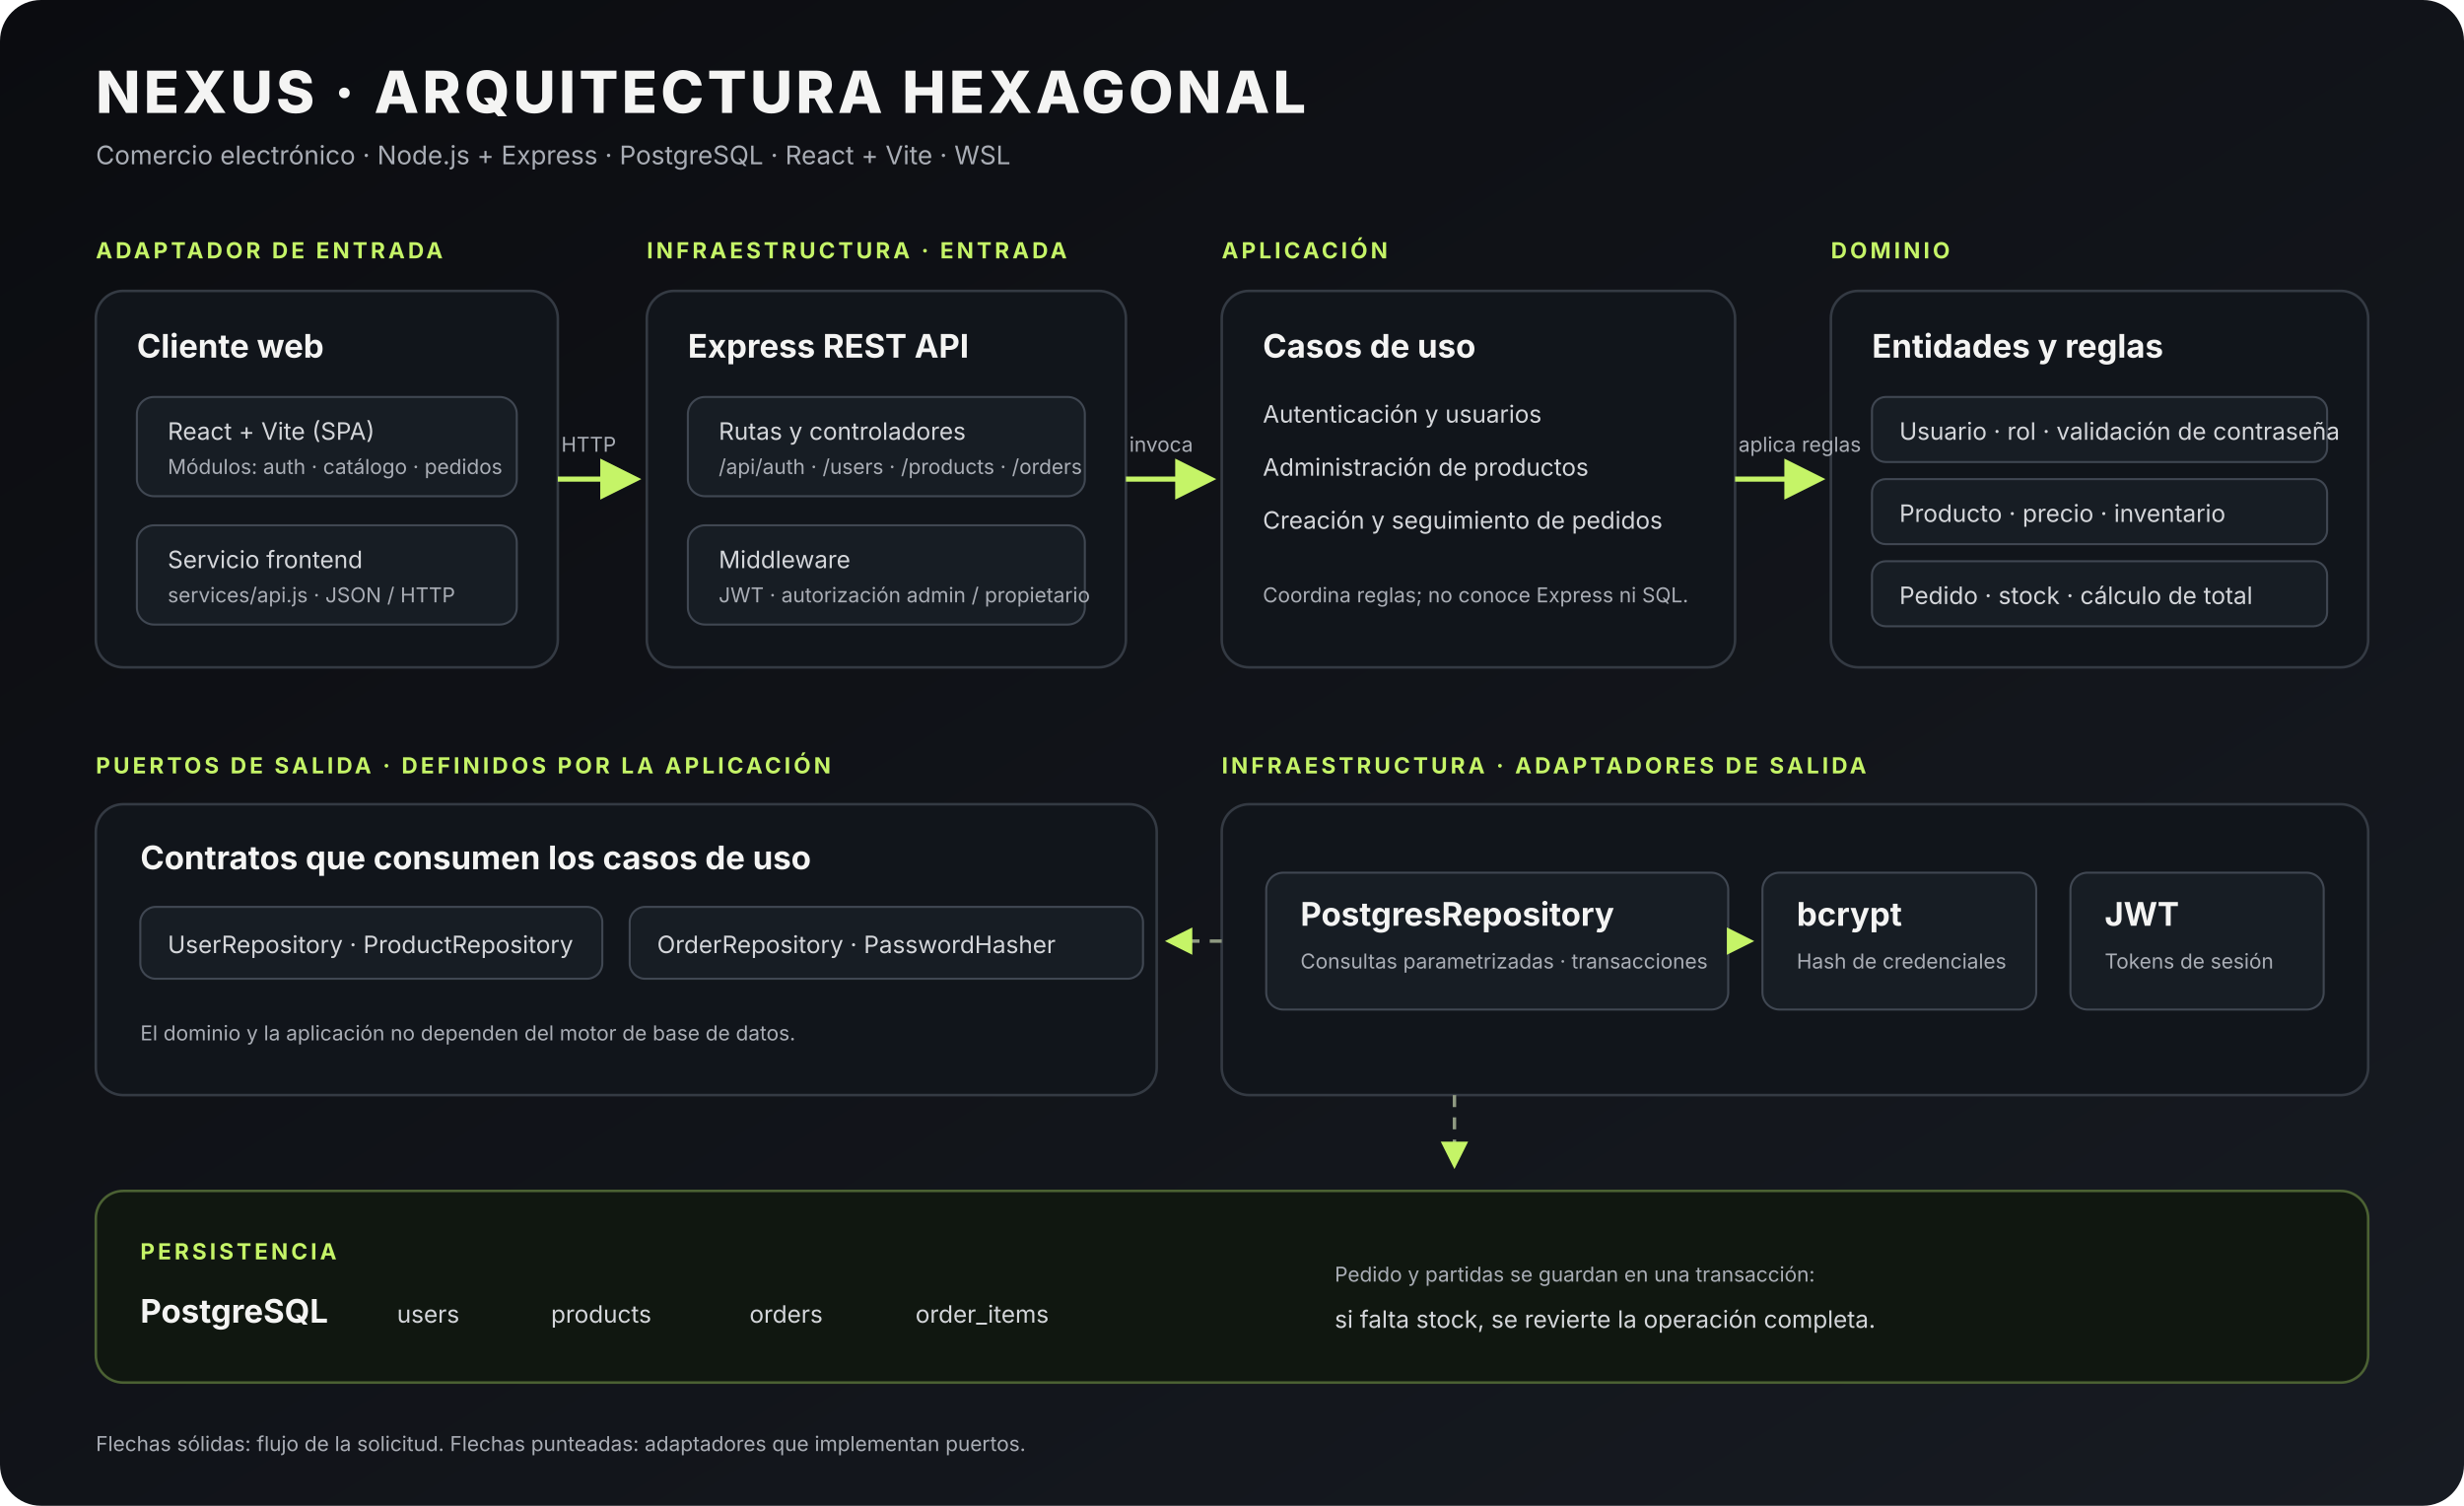
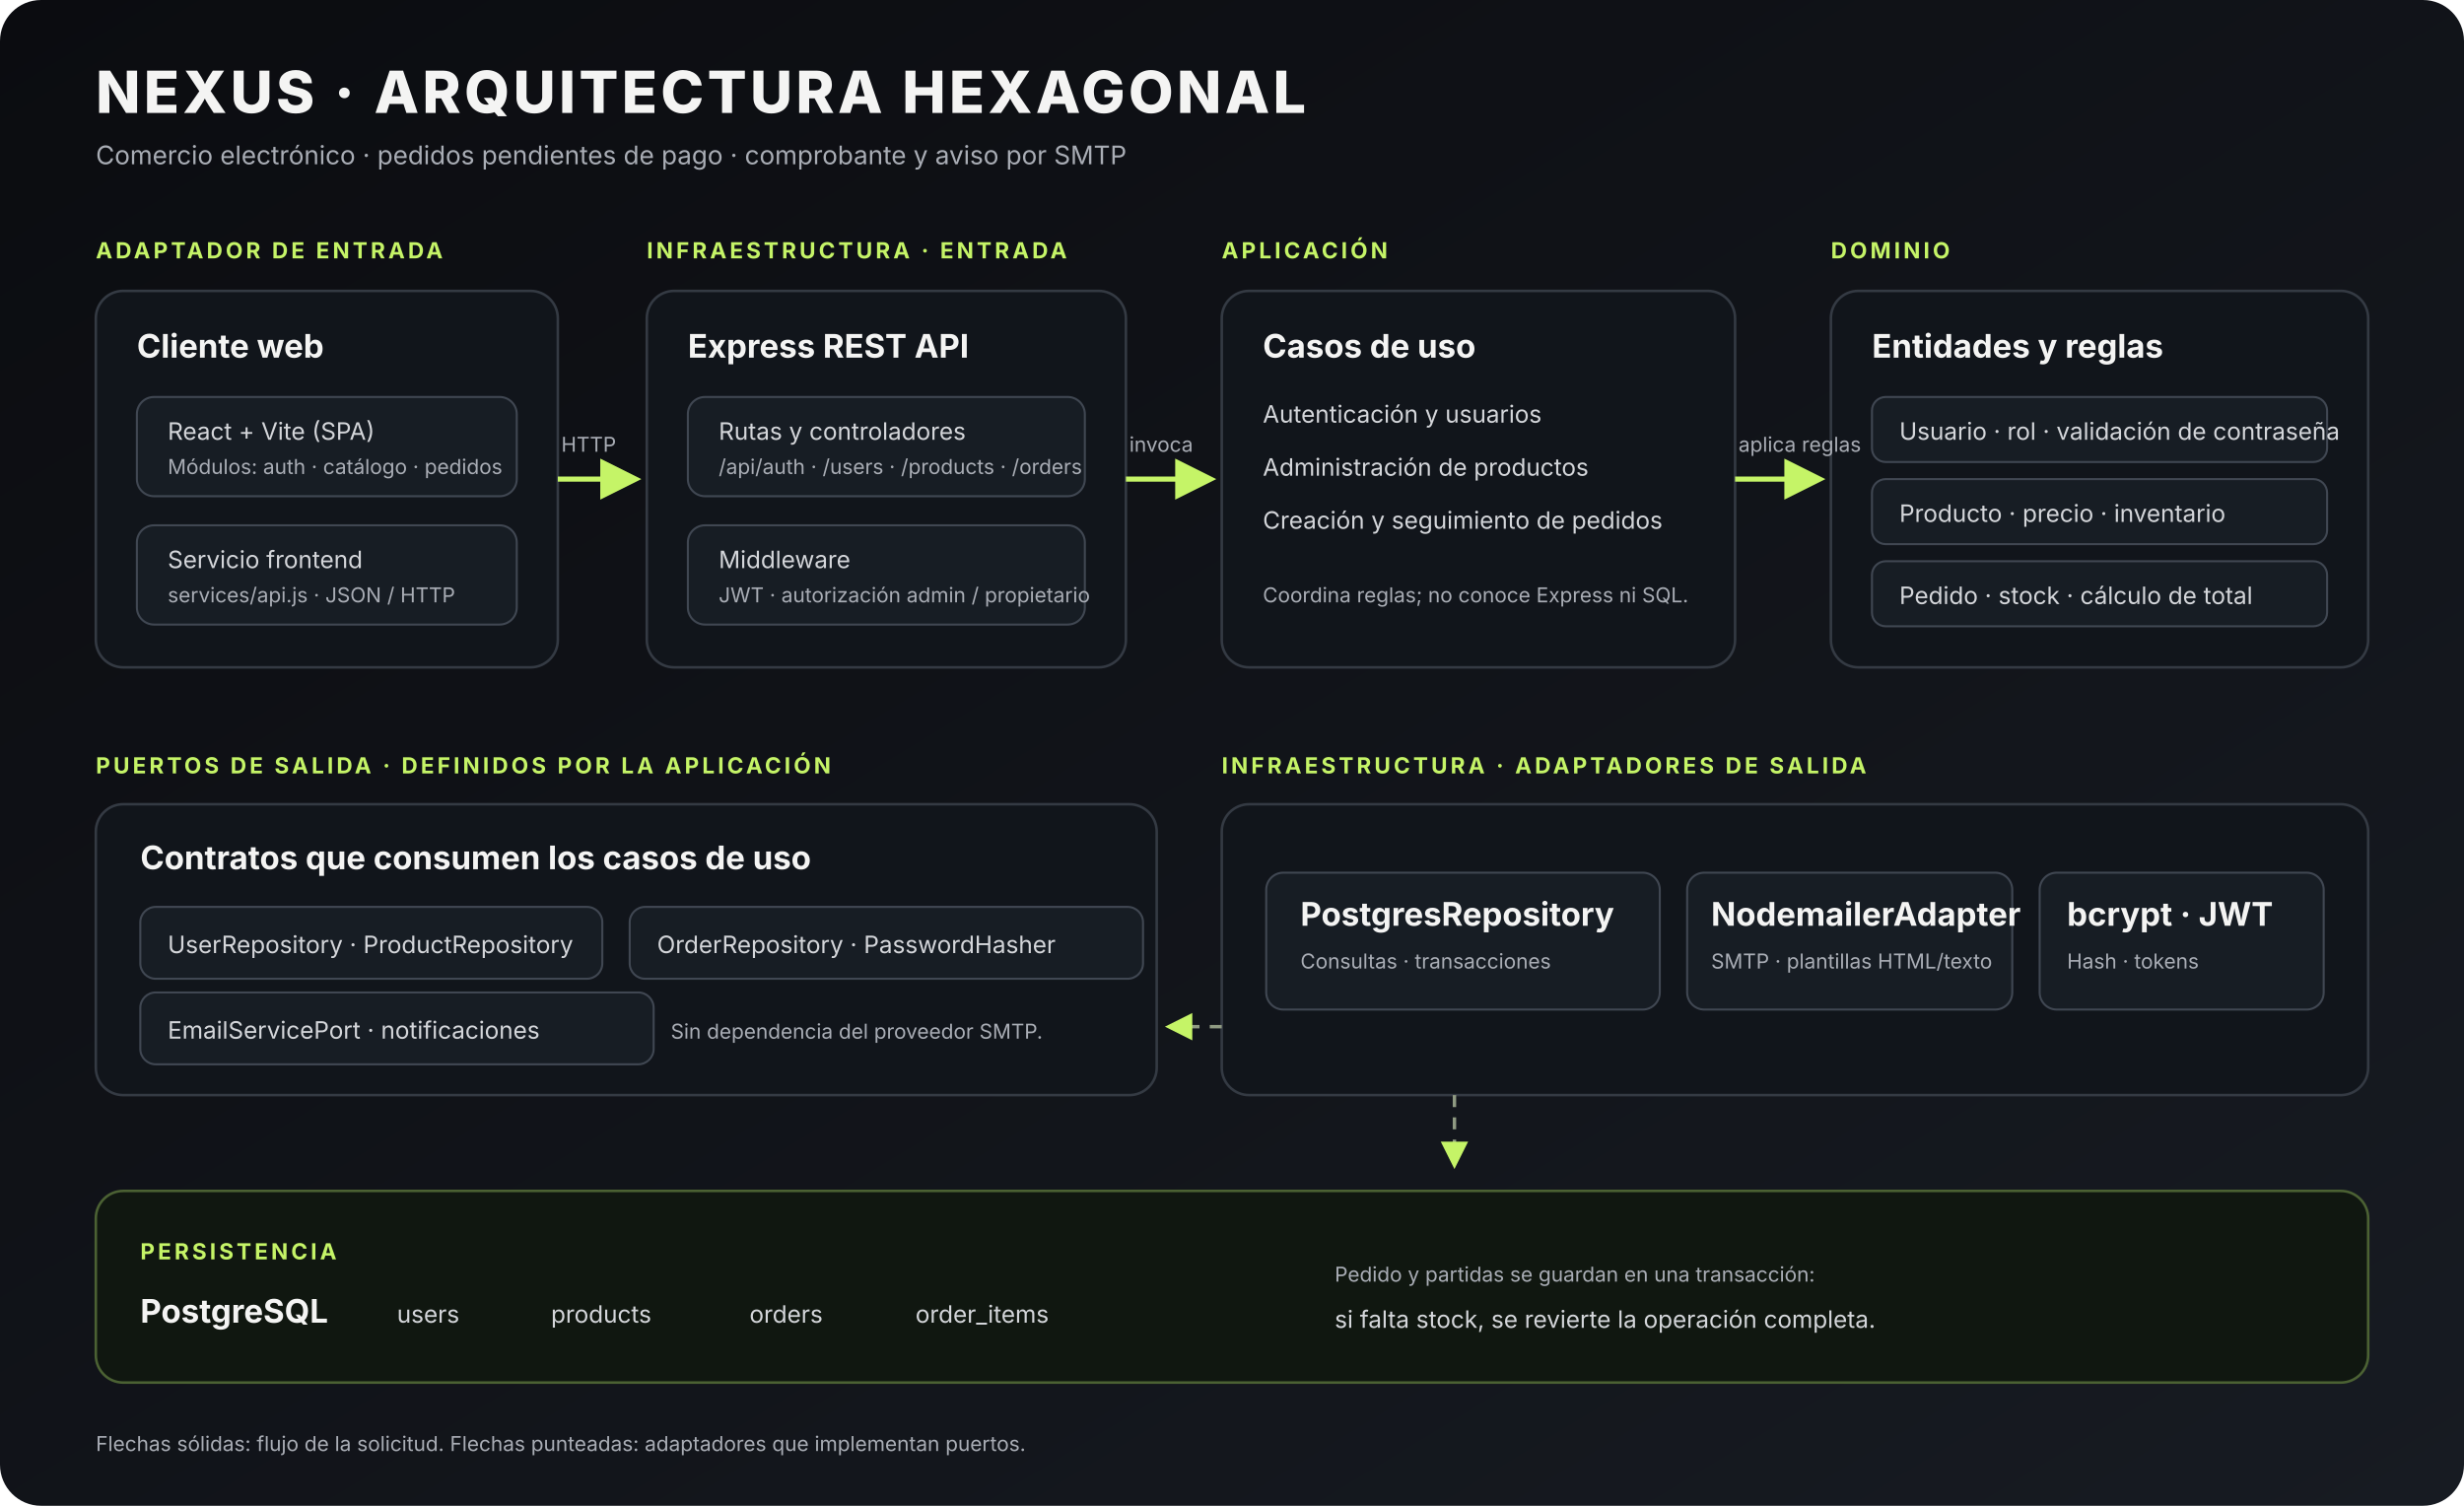
<svg xmlns="http://www.w3.org/2000/svg" viewBox="0 0 1440 880" role="img" aria-labelledby="title desc">
  <defs>
    <linearGradient id="bg" x1="0" x2="1" y1="0" y2="1">
      <stop stop-color="#0b0c10" />
      <stop offset="1" stop-color="#171b22" />
    </linearGradient>
    <marker id="arrow" viewBox="0 0 10 10" refX="8" refY="5" markerWidth="8" markerHeight="8" orient="auto-start-reverse">
      <path d="M0 0 10 5 0 10z" fill="#c5f467" />
    </marker>
    <style>
      text{font-family:Inter,Segoe UI,Arial,sans-serif;fill:#f4f4f3}.title{font-size:34px;font-weight:800;letter-spacing:2px}.subtitle{font-size:15px;fill:#a9adb5}.section{font-size:13px;font-weight:700;letter-spacing:1.8px;fill:#c5f467}.heading{font-size:19px;font-weight:700}.body{font-size:14px;fill:#d4d6da}.small{font-size:12px;fill:#a9adb5}.card{fill:#11151b;stroke:#343a43;stroke-width:1.5}.inner{fill:#171d24;stroke:#404752;stroke-width:1.2}.accent{stroke:#c5f467;stroke-width:3;fill:none;marker-end:url(#arrow)}.mutedline{stroke:#8f9a82;stroke-width:2;stroke-dasharray:7 6;fill:none;marker-end:url(#arrow)}
    </style>
  </defs>
  <rect width="1440" height="880" rx="24" fill="url(#bg)" />
  <text x="56" y="66" class="title">NEXUS · ARQUITECTURA HEXAGONAL</text>
-   <text x="56" y="96" class="subtitle">Comercio electrónico · Node.js + Express · PostgreSQL · React + Vite · WSL</text>
+   <text x="56" y="96" class="subtitle">Comercio electrónico · pedidos pendientes de pago · comprobante y aviso por SMTP</text>
  <text x="56" y="151" class="section">ADAPTADOR DE ENTRADA</text>
  <rect x="56" y="170" width="270" height="220" rx="16" class="card" />
  <text x="80" y="209" class="heading">Cliente web</text>
  <rect x="80" y="232" width="222" height="58" rx="10" class="inner" />
  <text x="98" y="257" class="body">React + Vite (SPA)</text>
  <text x="98" y="277" class="small">Módulos: auth · catálogo · pedidos</text>
  <rect x="80" y="307" width="222" height="58" rx="10" class="inner" />
  <text x="98" y="332" class="body">Servicio frontend</text>
  <text x="98" y="352" class="small">services/api.js · JSON / HTTP</text>
  <text x="378" y="151" class="section">INFRAESTRUCTURA · ENTRADA</text>
  <rect x="378" y="170" width="280" height="220" rx="16" class="card" />
  <text x="402" y="209" class="heading">Express REST API</text>
  <rect x="402" y="232" width="232" height="58" rx="10" class="inner" />
  <text x="420" y="257" class="body">Rutas y controladores</text>
  <text x="420" y="277" class="small">/api/auth · /users · /products · /orders</text>
  <rect x="402" y="307" width="232" height="58" rx="10" class="inner" />
  <text x="420" y="332" class="body">Middleware</text>
  <text x="420" y="352" class="small">JWT · autorización admin / propietario</text>
  <text x="714" y="151" class="section">APLICACIÓN</text>
  <rect x="714" y="170" width="300" height="220" rx="16" class="card" />
  <text x="738" y="209" class="heading">Casos de uso</text>
  <text x="738" y="247" class="body">Autenticación y usuarios</text>
  <text x="738" y="278" class="body">Administración de productos</text>
  <text x="738" y="309" class="body">Creación y seguimiento de pedidos</text>
  <text x="738" y="352" class="small">Coordina reglas; no conoce Express ni SQL.</text>
  <text x="1070" y="151" class="section">DOMINIO</text>
  <rect x="1070" y="170" width="314" height="220" rx="16" class="card" />
  <text x="1094" y="209" class="heading">Entidades y reglas</text>
  <rect x="1094" y="232" width="266" height="38" rx="8" class="inner" />
  <text x="1110" y="257" class="body">Usuario · rol · validación de contraseña</text>
  <rect x="1094" y="280" width="266" height="38" rx="8" class="inner" />
  <text x="1110" y="305" class="body">Producto · precio · inventario</text>
  <rect x="1094" y="328" width="266" height="38" rx="8" class="inner" />
  <text x="1110" y="353" class="body">Pedido · stock · cálculo de total</text>
  <path d="M326 280H370" class="accent" />
  <text x="328" y="264" class="small">HTTP</text>
  <path d="M658 280H706" class="accent" />
  <text x="660" y="264" class="small">invoca</text>
  <path d="M1014 280H1062" class="accent" />
  <text x="1016" y="264" class="small">aplica reglas</text>
  <text x="56" y="452" class="section">PUERTOS DE SALIDA · DEFINIDOS POR LA APLICACIÓN</text>
  <rect x="56" y="470" width="620" height="170" rx="16" class="card" />
  <text x="82" y="508" class="heading">Contratos que consumen los casos de uso</text>
  <rect x="82" y="530" width="270" height="42" rx="9" class="inner" />
  <text x="98" y="557" class="body">UserRepository · ProductRepository</text>
  <rect x="368" y="530" width="300" height="42" rx="9" class="inner" />
  <text x="384" y="557" class="body">OrderRepository · PasswordHasher</text>
-   <text x="82" y="608" class="small">El dominio y la aplicación no dependen del motor de base de datos.</text>
+   <rect x="82" y="580" width="300" height="42" rx="9" class="inner" />
+   <text x="98" y="607" class="body">EmailServicePort · notificaciones</text>
+   <text x="392" y="607" class="small">Sin dependencia del proveedor SMTP.</text>
  <text x="714" y="452" class="section">INFRAESTRUCTURA · ADAPTADORES DE SALIDA</text>
  <rect x="714" y="470" width="670" height="170" rx="16" class="card" />
-   <rect x="740" y="510" width="270" height="80" rx="10" class="inner" />
+   <rect x="740" y="510" width="230" height="80" rx="10" class="inner" />
  <text x="760" y="541" class="heading">PostgresRepository</text>
-   <text x="760" y="566" class="small">Consultas parametrizadas · transacciones</text>
-   <rect x="1030" y="510" width="160" height="80" rx="10" class="inner" />
-   <text x="1050" y="541" class="heading">bcrypt</text>
-   <text x="1050" y="566" class="small">Hash de credenciales</text>
-   <rect x="1210" y="510" width="148" height="80" rx="10" class="inner" />
-   <text x="1230" y="541" class="heading">JWT</text>
-   <text x="1230" y="566" class="small">Tokens de sesión</text>
-   <path d="M714 550H684" class="mutedline" />
-   <path d="M1010 550H1022" class="mutedline" />
+   <text x="760" y="566" class="small">Consultas · transacciones</text>
+   <rect x="986" y="510" width="190" height="80" rx="10" class="inner" />
+   <text x="1000" y="541" class="heading">NodemailerAdapter</text>
+   <text x="1000" y="566" class="small">SMTP · plantillas HTML/texto</text>
+   <rect x="1192" y="510" width="166" height="80" rx="10" class="inner" />
+   <text x="1208" y="541" class="heading">bcrypt · JWT</text>
+   <text x="1208" y="566" class="small">Hash · tokens</text>
+   <path d="M714 600H684" class="mutedline" />
  <rect x="56" y="696" width="1328" height="112" rx="16" fill="#101710" stroke="#4b6133" stroke-width="1.5" />
  <text x="82" y="736" class="section">PERSISTENCIA</text>
  <text x="82" y="773" class="heading">PostgreSQL</text>
  <text x="232" y="773" class="body">users</text>
  <text x="322" y="773" class="body">products</text>
  <text x="438" y="773" class="body">orders</text>
  <text x="535" y="773" class="body">order_items</text>
  <text x="780" y="749" class="small">Pedido y partidas se guardan en una transacción:</text>
  <text x="780" y="776" class="body">si falta stock, se revierte la operación completa.</text>
  <path d="M850 640V680" class="mutedline" />
  <text x="56" y="848" class="small">Flechas sólidas: flujo de la solicitud. Flechas punteadas: adaptadores que implementan puertos.</text>
</svg>
